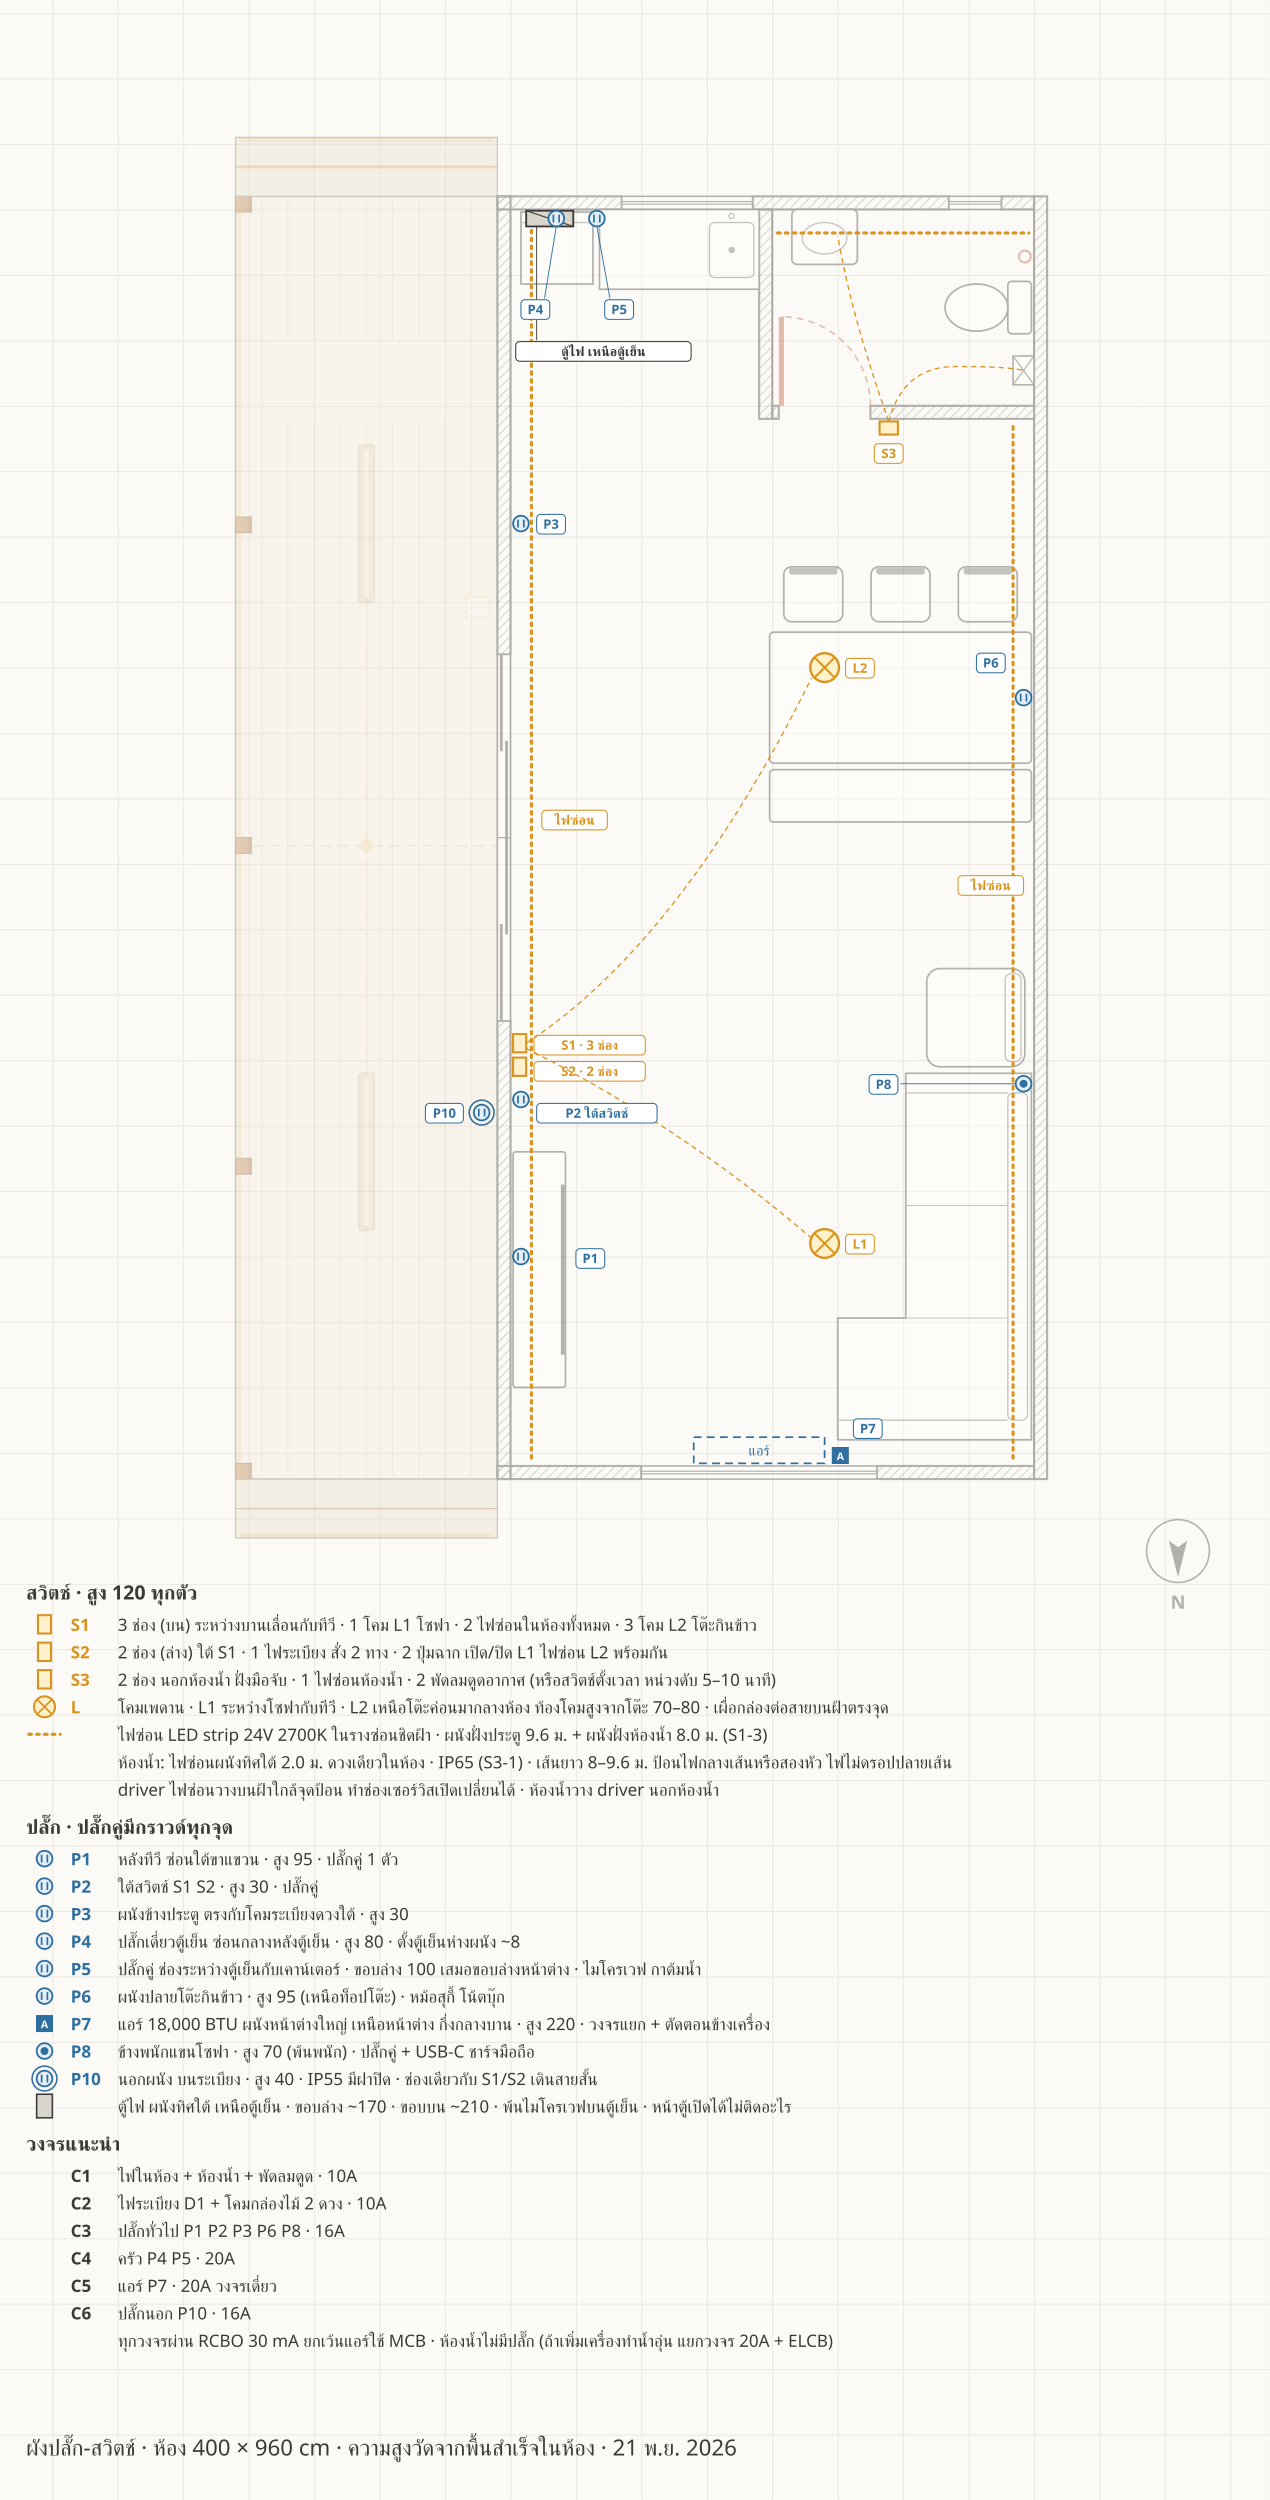
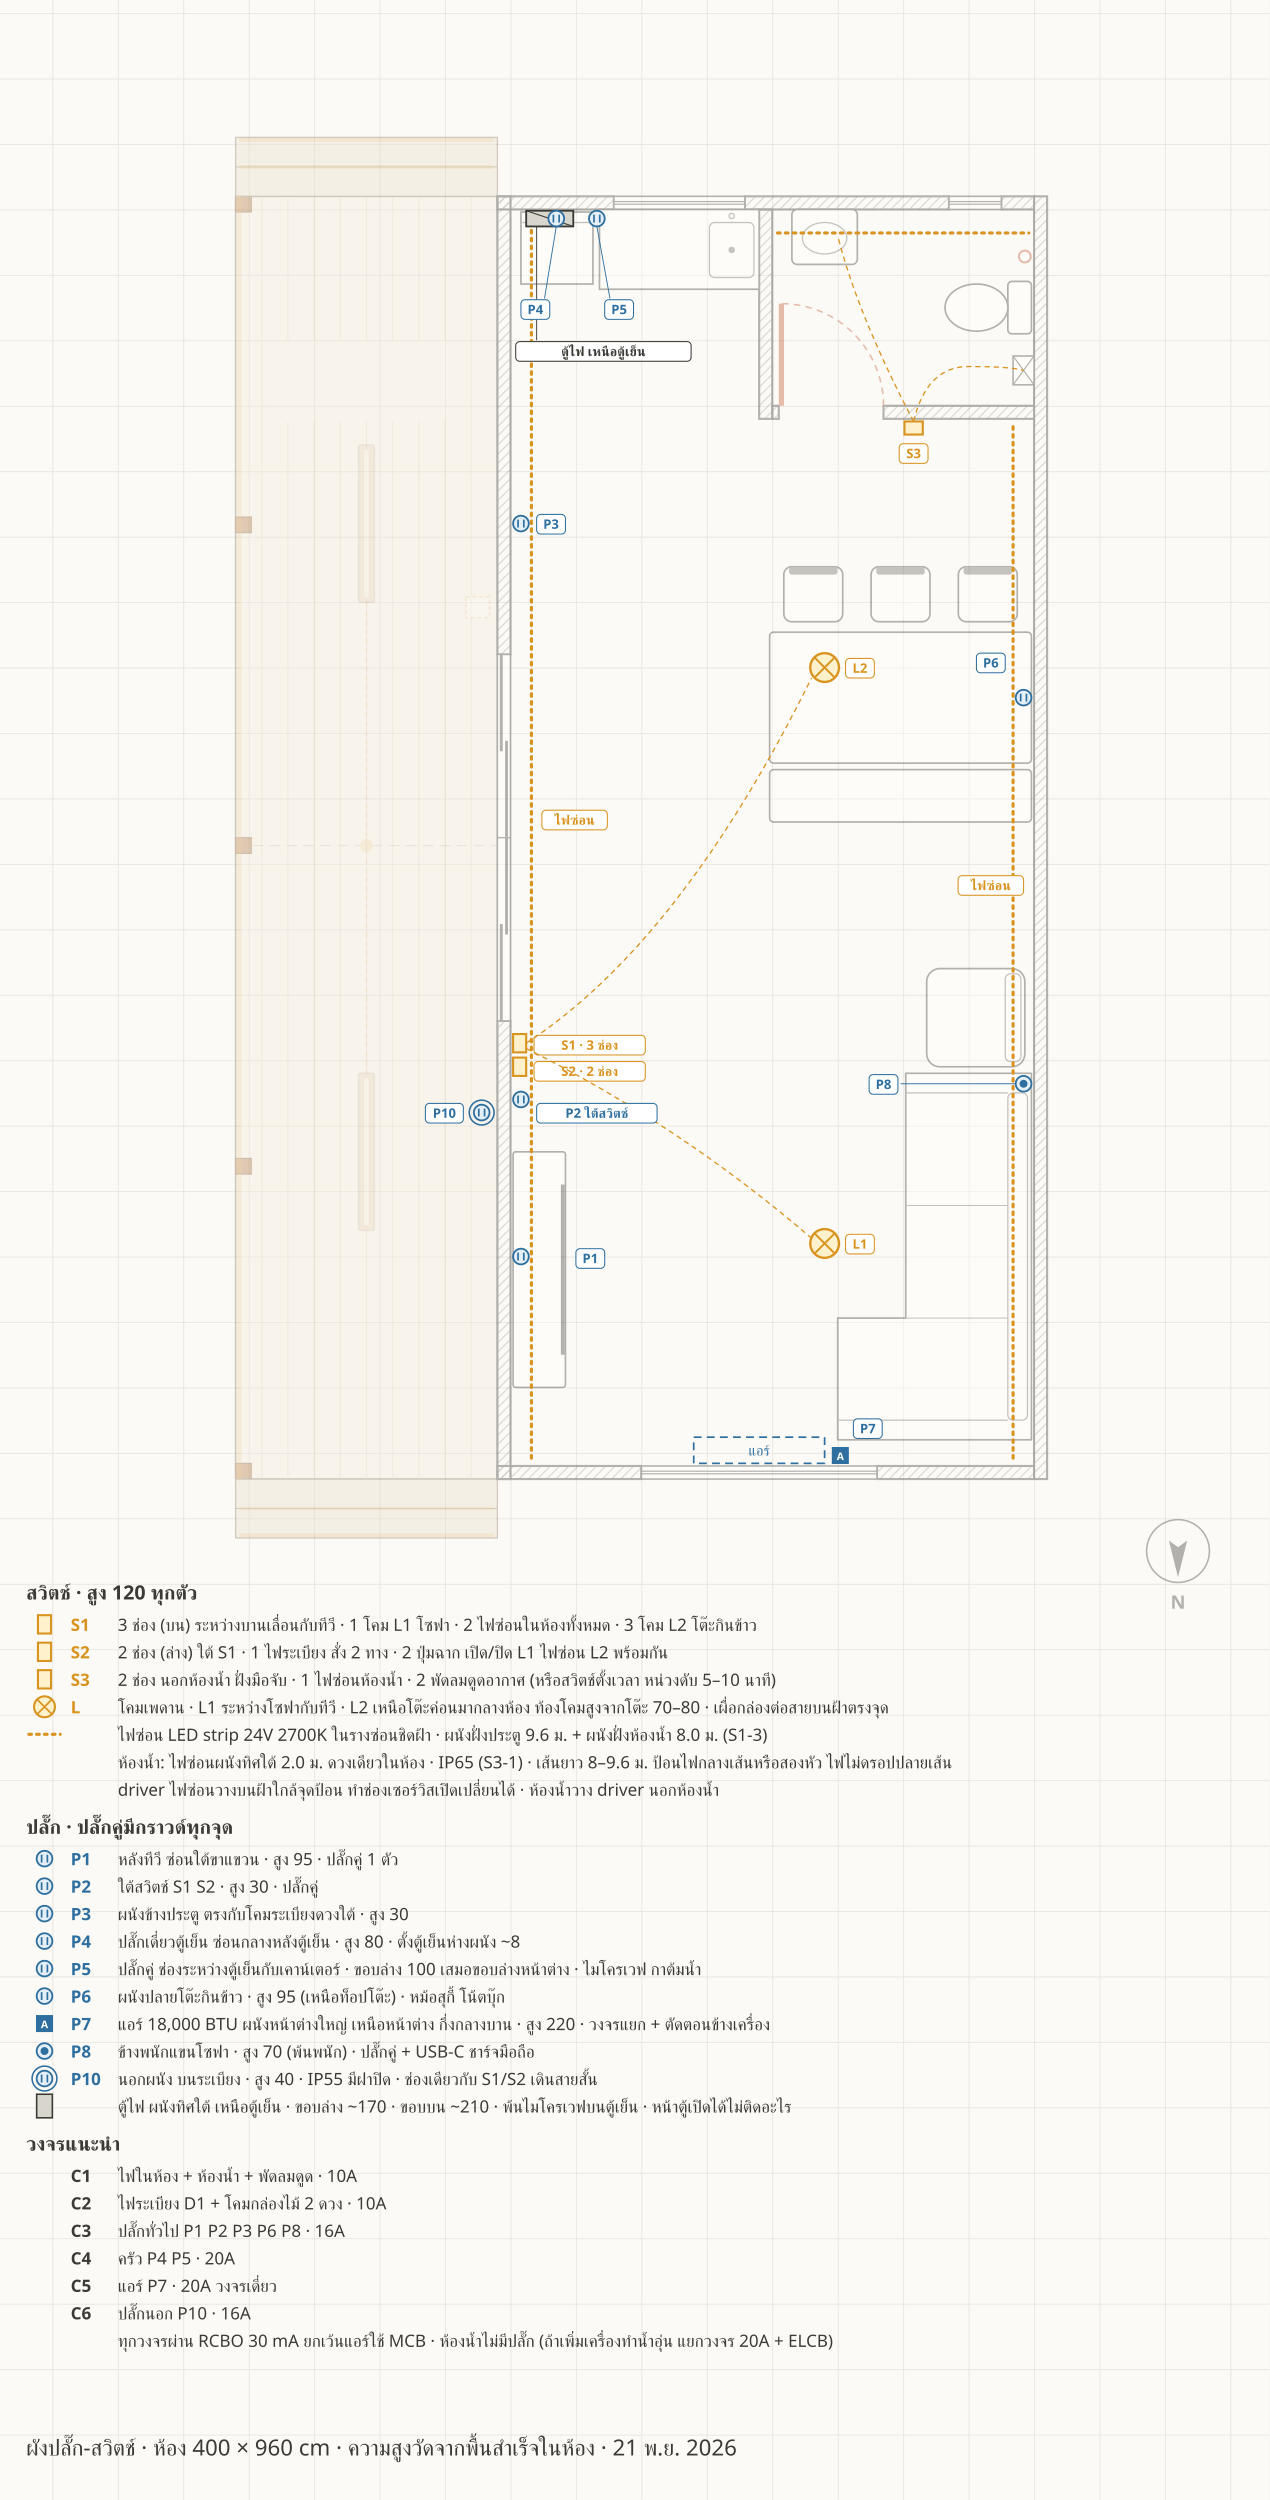
<svg xmlns="http://www.w3.org/2000/svg" viewBox="-390 -160 970 1910" width="970" height="1910" font-family="Leelawadee UI, Tahoma, sans-serif">
  <defs>
    <pattern id="grid" width="50" height="50" patternUnits="userSpaceOnUse" x="0" y="0">
      <path d="M50 0H0V50" fill="none" stroke="#e3e0d8" stroke-width="1" />
    </pattern>
    <pattern id="hatch" width="5" height="5" patternUnits="userSpaceOnUse" patternTransform="rotate(45)">
      <line x1="0" y1="0" x2="0" y2="5" stroke="#6d6a62" stroke-width="1" />
    </pattern>
  </defs>
  <rect x="-390" y="-160" width="970" height="1910" fill="#fbfaf6" />
  <rect x="-390" y="-160" width="970" height="1910" fill="url(#grid)" />
  <g opacity="0.38">
    <rect x="-210" y="-10" width="200" height="980" fill="#f1e8da" stroke="#8a7a64" stroke-width="1.3" />
    <line x1="-190" y1="-10" x2="-190" y2="970" stroke="#ddd0bc" stroke-width="0.8" />
    <line x1="-170" y1="-10" x2="-170" y2="970" stroke="#ddd0bc" stroke-width="0.8" />
    <line x1="-150" y1="-10" x2="-150" y2="970" stroke="#ddd0bc" stroke-width="0.8" />
    <line x1="-130" y1="-10" x2="-130" y2="970" stroke="#ddd0bc" stroke-width="0.8" />
    <line x1="-110" y1="-10" x2="-110" y2="970" stroke="#ddd0bc" stroke-width="0.8" />
    <line x1="-90" y1="-10" x2="-90" y2="970" stroke="#ddd0bc" stroke-width="0.8" />
    <line x1="-70" y1="-10" x2="-70" y2="970" stroke="#ddd0bc" stroke-width="0.8" />
    <line x1="-50" y1="-10" x2="-50" y2="970" stroke="#ddd0bc" stroke-width="0.8" />
    <line x1="-30" y1="-10" x2="-30" y2="970" stroke="#ddd0bc" stroke-width="0.8" />
    <rect x="-210" y="-10" width="12" height="12" fill="#b47a45" stroke="#7d5430" stroke-width="0.8" />
    <rect x="-210" y="235" width="12" height="12" fill="#b47a45" stroke="#7d5430" stroke-width="0.8" />
    <rect x="-210" y="480" width="12" height="12" fill="#b47a45" stroke="#7d5430" stroke-width="0.8" />
    <rect x="-210" y="725" width="12" height="12" fill="#b47a45" stroke="#7d5430" stroke-width="0.8" />
    <rect x="-210" y="958" width="12" height="12" fill="#b47a45" stroke="#7d5430" stroke-width="0.8" />
    <rect x="-210" y="-55" width="200" height="45" fill="#e8dcc8" stroke="#8a7a64" stroke-width="1" />
    <rect x="-210" y="970" width="200" height="45" fill="#e8dcc8" stroke="#8a7a64" stroke-width="1" />
    <line x1="-210" y1="-32.5" x2="-10" y2="-32.5" stroke="#8a7a64" stroke-width="0.8" />
    <line x1="-210" y1="992.5" x2="-10" y2="992.5" stroke="#8a7a64" stroke-width="0.8" />
    <rect x="-185" y="100" width="150" height="62" fill="#f1e8da" />
    <g opacity="0.3">
      <line x1="-207" y1="-10" x2="-207" y2="970" stroke="#d9931f" stroke-width="3" stroke-linecap="round" />
      <line x1="-206" y1="-32.5" x2="-14" y2="-32.5" stroke="#d9931f" stroke-width="3" stroke-linecap="round" />
      <line x1="-206" y1="-53" x2="-14" y2="-53" stroke="#d9931f" stroke-width="3" stroke-linecap="round" />
      <line x1="-206" y1="992.5" x2="-14" y2="992.5" stroke="#d9931f" stroke-width="3" stroke-linecap="round" />
      <line x1="-206" y1="1013" x2="-14" y2="1013" stroke="#d9931f" stroke-width="3" stroke-linecap="round" />
      <line x1="-210" y1="486" x2="-10" y2="486" stroke="#6d6a62" stroke-width="1" stroke-dasharray="8 5" />
      <line x1="-110" y1="300" x2="-110" y2="660" stroke="#d9931f" stroke-width="1.2" stroke-dasharray="4 3" />
      <rect x="-116" y="180" width="12" height="120" rx="1.5" fill="#c98b52" stroke="#7d5430" stroke-width="1.2" />
      <line x1="-110" y1="185" x2="-110" y2="295" stroke="#fff1cc" stroke-width="3" stroke-linecap="round" />
      <rect x="-116" y="660" width="12" height="120" rx="1.5" fill="#c98b52" stroke="#7d5430" stroke-width="1.2" />
      <line x1="-110" y1="665" x2="-110" y2="775" stroke="#fff1cc" stroke-width="3" stroke-linecap="round" />
      <circle cx="-110" cy="486" r="5" fill="#d9931f" />
      <rect x="-34" y="296" width="18" height="16" fill="#fff" stroke="#d9931f" stroke-width="1.4" stroke-dasharray="3 2" />
    </g>
    <rect x="-10" y="-10" width="10" height="350" fill="url(#hatch)" stroke="#3b3a36" stroke-width="1.6" />
    <rect x="-10" y="620" width="10" height="350" fill="url(#hatch)" stroke="#3b3a36" stroke-width="1.6" />
    <rect x="400" y="-10" width="10" height="980" fill="url(#hatch)" stroke="#3b3a36" stroke-width="1.6" />
-     <rect x="-10" y="-10" width="95" height="10" fill="url(#hatch)" stroke="#3b3a36" stroke-width="1.6" />
-     <rect x="185" y="-10" width="150" height="10" fill="url(#hatch)" stroke="#3b3a36" stroke-width="1.6" />
+     <rect x="-10" y="-10" width="89" height="10" fill="url(#hatch)" stroke="#3b3a36" stroke-width="1.6" />
+     <rect x="179" y="-10" width="156" height="10" fill="url(#hatch)" stroke="#3b3a36" stroke-width="1.6" />
    <rect x="375" y="-10" width="25" height="10" fill="url(#hatch)" stroke="#3b3a36" stroke-width="1.6" />
    <rect x="-10" y="960" width="110" height="10" fill="url(#hatch)" stroke="#3b3a36" stroke-width="1.6" />
    <rect x="280" y="960" width="120" height="10" fill="url(#hatch)" stroke="#3b3a36" stroke-width="1.6" />
-     <rect x="85" y="-10" width="100" height="10" fill="#fff" stroke="#3b3a36" stroke-width="1.2" />
+     <rect x="79" y="-10" width="100" height="10" fill="#fff" stroke="#3b3a36" stroke-width="1.2" />
    <g stroke="#3b3a36" stroke-width="0.9">
-       <line x1="85" y1="-6" x2="185" y2="-6" />
-       <line x1="85" y1="-4" x2="185" y2="-4" />
+       <line x1="79" y1="-6" x2="179" y2="-6" />
+       <line x1="79" y1="-4" x2="179" y2="-4" />
    </g>
    <rect x="335" y="-10" width="40" height="10" fill="#fff" stroke="#3b3a36" stroke-width="1.2" />
    <g stroke="#3b3a36" stroke-width="0.9">
      <line x1="335" y1="-6" x2="375" y2="-6" />
      <line x1="335" y1="-4" x2="375" y2="-4" />
    </g>
    <rect x="100" y="960" width="180" height="10" fill="#fff" stroke="#3b3a36" stroke-width="1.2" />
    <g stroke="#3b3a36" stroke-width="0.9">
      <line x1="100" y1="964" x2="280" y2="964" />
      <line x1="100" y1="966" x2="280" y2="966" />
    </g>
    <rect x="-10" y="340" width="10" height="280" fill="#fff" stroke="#3b3a36" stroke-width="1.2" />
    <g stroke="#3b3a36" stroke-width="2.2">
      <line x1="-7" y1="340" x2="-7" y2="414" />
      <line x1="-7" y1="546" x2="-7" y2="620" />
      <line x1="-3" y1="406" x2="-3" y2="480" />
      <line x1="-3" y1="480" x2="-3" y2="554" />
    </g>
    <line x1="-10" y1="480" x2="0" y2="480" stroke="#3b3a36" stroke-width="1" />
    <rect x="190" y="0" width="10" height="160" fill="url(#hatch)" stroke="#3b3a36" stroke-width="1.6" />
    <rect x="200" y="150" width="5" height="10" fill="url(#hatch)" stroke="#3b3a36" stroke-width="1.6" />
-     <rect x="275" y="150" width="125" height="10" fill="url(#hatch)" stroke="#3b3a36" stroke-width="1.6" />
-     <rect x="205" y="82" width="4" height="68" fill="#c0562f" />
-     <path d="M275 150 A68 68 0 0 0 207 82" fill="none" stroke="#c0562f" stroke-width="1.2" stroke-dasharray="5 4" />
+     <rect x="285" y="150" width="115" height="10" fill="url(#hatch)" stroke="#3b3a36" stroke-width="1.6" />
+     <rect x="205" y="72" width="4" height="78" fill="#c0562f" />
+     <path d="M285 150 A78 78 0 0 0 207 72" fill="none" stroke="#c0562f" stroke-width="1.2" stroke-dasharray="5 4" />
    <rect x="8" y="2" width="55" height="55" fill="#fff" stroke="#3b3a36" stroke-width="1.3" />
    <line x1="8" y1="10" x2="63" y2="10" stroke="#6d6a62" stroke-width="1" />
    <rect x="68" y="0" width="122" height="61" fill="#fff" stroke="#3b3a36" stroke-width="1.3" />
    <rect x="152" y="10" width="34" height="42" rx="4" fill="none" stroke="#6d6a62" stroke-width="1" />
    <circle cx="169" cy="31" r="2.5" fill="#6d6a62" />
    <circle cx="169" cy="5" r="2" fill="none" stroke="#6d6a62" stroke-width="1" />
    <rect x="215" y="0" width="50" height="42" rx="4" fill="#fff" stroke="#3b3a36" stroke-width="1.3" />
    <ellipse cx="240" cy="22" rx="17" ry="12" fill="none" stroke="#6d6a62" stroke-width="1" />
    <rect x="380" y="55" width="18" height="40" rx="3" fill="#fff" stroke="#3b3a36" stroke-width="1.3" />
    <ellipse cx="356" cy="75" rx="24" ry="18" fill="#fff" stroke="#3b3a36" stroke-width="1.3" />
    <circle cx="393" cy="36" r="4.5" fill="#fff" stroke="#c0562f" stroke-width="1.6" />
    <rect x="384" y="112" width="16" height="22" fill="#fff" stroke="#3b3a36" stroke-width="1.2" />
    <path d="M384 112 L400 134 M400 112 L384 134" stroke="#3b3a36" stroke-width="0.9" />
    <rect x="208.833" y="273" width="45" height="42" rx="6" fill="#fff" stroke="#3b3a36" stroke-width="1.3" />
    <rect x="212.833" y="273" width="37" height="6" rx="2" fill="#6d6a62" />
    <rect x="275.5" y="273" width="45" height="42" rx="6" fill="#fff" stroke="#3b3a36" stroke-width="1.3" />
    <rect x="279.5" y="273" width="37" height="6" rx="2" fill="#6d6a62" />
    <rect x="342.167" y="273" width="45" height="42" rx="6" fill="#fff" stroke="#3b3a36" stroke-width="1.3" />
    <rect x="346.167" y="273" width="37" height="6" rx="2" fill="#6d6a62" />
    <rect x="198" y="323" width="200" height="100" rx="3" fill="#fff" stroke="#3b3a36" stroke-width="1.3" />
    <rect x="198" y="428" width="200" height="40" rx="3" fill="#fff" stroke="#3b3a36" stroke-width="1.3" />
    <rect x="318" y="580" width="75" height="75" rx="10" fill="#fff" stroke="#3b3a36" stroke-width="1.3" />
    <rect x="378" y="584" width="12" height="67" rx="4" fill="none" stroke="#6d6a62" stroke-width="1" />
    <path d="M302 660 H398 V940 H250 V847 H302 Z" stroke-linejoin="round" fill="#fff" stroke="#3b3a36" stroke-width="1.3" />
    <rect x="380" y="675" width="15" height="250" rx="4" fill="none" stroke="#6d6a62" stroke-width="1" />
    <line x1="302" y1="675" x2="380" y2="675" stroke="#6d6a62" stroke-width="1" />
    <line x1="250" y1="925" x2="380" y2="925" stroke="#6d6a62" stroke-width="1" />
    <line x1="302" y1="761" x2="380" y2="761" stroke="#6d6a62" stroke-width="0.8" />
    <line x1="302" y1="847" x2="380" y2="847" stroke="#6d6a62" stroke-width="0.8" />
    <rect x="2" y="720" width="40" height="180" rx="2" fill="#fff" stroke="#3b3a36" stroke-width="1.3" />
    <line x1="40" y1="745" x2="40" y2="875" stroke="#3b3a36" stroke-width="3" />
    <g transform="translate(510 1025)">
      <circle r="24" fill="none" stroke="#3b3a36" stroke-width="1.2" />
      <path d="M0 20 L7 -8 L0 -3 L-7 -8 Z" fill="#3b3a36" />
      <text x="0" y="44" font-size="14" font-weight="600" text-anchor="middle" fill="#3b3a36">N</text>
    </g>
  </g>
  <rect x="2" y="630" width="10" height="14" fill="#fff1cc" stroke="#d9931f" stroke-width="1.6" />
  <rect x="2" y="648" width="10" height="14" fill="#fff1cc" stroke="#d9931f" stroke-width="1.6" />
  <rect x="18" y="631" width="85" height="15" rx="3" fill="#fff" stroke="#d9931f" stroke-width="0.8" />
  <text x="60.5" y="642" font-size="10" font-weight="600" text-anchor="middle" fill="#d9931f">S1 · 3 ช่อง</text>
  <rect x="18" y="651" width="85" height="15" rx="3" fill="#fff" stroke="#d9931f" stroke-width="0.8" />
  <text x="60.5" y="662" font-size="10" font-weight="600" text-anchor="middle" fill="#d9931f">S2 · 2 ช่อง</text>
  <line x1="16" y1="4" x2="16" y2="956" stroke="#d9931f" stroke-width="2.4" stroke-dasharray="2 4" stroke-linecap="round" />
  <line x1="384" y1="166" x2="384" y2="956" stroke="#d9931f" stroke-width="2.4" stroke-dasharray="2 4" stroke-linecap="round" />
  <line x1="204" y1="18" x2="396" y2="18" stroke="#d9931f" stroke-width="2.4" stroke-dasharray="2 4" stroke-linecap="round" />
  <rect x="342" y="509" width="50" height="15" rx="3" fill="#fff" stroke="#d9931f" stroke-width="0.8" />
  <text x="367" y="520" font-size="10" font-weight="600" text-anchor="middle" fill="#d9931f">ไฟซ่อน</text>
  <rect x="24" y="459" width="50" height="15" rx="3" fill="#fff" stroke="#d9931f" stroke-width="0.8" />
  <text x="49" y="470" font-size="10" font-weight="600" text-anchor="middle" fill="#d9931f">ไฟซ่อน</text>
-   <path d="M289 162 Q260 80 250 20" fill="none" stroke="#d9931f" stroke-width="1" stroke-dasharray="4 3" />
+   <path d="M308 162 Q265 80 250 20" fill="none" stroke="#d9931f" stroke-width="1" stroke-dasharray="4 3" />
  <path d="M12 637 Q130 560 230 358" fill="none" stroke="#d9931f" stroke-width="1" stroke-dasharray="4 3" />
  <path d="M12 641 Q130 700 230 786" fill="none" stroke="#d9931f" stroke-width="1" stroke-dasharray="4 3" />
  <circle cx="240" cy="350" r="11" fill="#fff1cc" stroke="#d9931f" stroke-width="1.8" />
  <path d="M232.2 342.2 L247.8 357.8 M247.8 342.2 L232.2 357.8" stroke="#d9931f" stroke-width="1.5" />
  <rect x="256" y="343" width="22" height="15" rx="3" fill="#fff" stroke="#d9931f" stroke-width="0.8" />
  <text x="267" y="354" font-size="10" font-weight="600" text-anchor="middle" fill="#d9931f">L2</text>
  <circle cx="240" cy="790" r="11" fill="#fff1cc" stroke="#d9931f" stroke-width="1.8" />
  <path d="M232.2 782.2 L247.8 797.8 M247.8 782.2 L232.2 797.8" stroke="#d9931f" stroke-width="1.5" />
  <rect x="256" y="783" width="22" height="15" rx="3" fill="#fff" stroke="#d9931f" stroke-width="0.8" />
  <text x="267" y="794" font-size="10" font-weight="600" text-anchor="middle" fill="#d9931f">L1</text>
-   <rect x="282" y="162" width="14" height="10" fill="#fff1cc" stroke="#d9931f" stroke-width="1.6" />
-   <rect x="278" y="179" width="22" height="15" rx="3" fill="#fff" stroke="#d9931f" stroke-width="0.8" />
-   <text x="289" y="190" font-size="10" font-weight="600" text-anchor="middle" fill="#d9931f">S3</text>
-   <path d="M289 162 Q300 120 340 120 T392 123" fill="none" stroke="#d9931f" stroke-width="1" stroke-dasharray="4 3" />
+   <rect x="301" y="162" width="14" height="10" fill="#fff1cc" stroke="#d9931f" stroke-width="1.6" />
+   <rect x="297" y="179" width="22" height="15" rx="3" fill="#fff" stroke="#d9931f" stroke-width="0.8" />
+   <text x="308" y="190" font-size="10" font-weight="600" text-anchor="middle" fill="#d9931f">S3</text>
+   <path d="M308 162 Q318 120 350 120 T392 123" fill="none" stroke="#d9931f" stroke-width="1" stroke-dasharray="4 3" />
  <rect x="12" y="1" width="36" height="12" fill="#d8d5cc" stroke="#3b3a36" stroke-width="1.4" />
  <line x1="12" y1="1" x2="48" y2="13" stroke="#3b3a36" stroke-width="0.8" />
  <line x1="20" y1="13" x2="20" y2="100" stroke="#3b3a36" stroke-width="0.7" />
  <rect x="4" y="101" width="134" height="15" rx="3" fill="#fff" stroke="#3b3a36" stroke-width="0.8" />
  <text x="71" y="112" font-size="10" font-weight="600" text-anchor="middle" fill="#3b3a36">ตู้ไฟ เหนือตู้เย็น</text>
  <circle cx="8" cy="800" r="6" fill="#e4eff8" stroke="#2f6f9f" stroke-width="1.4" />
  <g stroke="#2f6f9f" stroke-width="1.3">
    <line x1="5.8" y1="797" x2="5.8" y2="803" />
    <line x1="10.2" y1="797" x2="10.2" y2="803" />
  </g>
  <rect x="50" y="794" width="22" height="15" rx="3" fill="#fff" stroke="#2f6f9f" stroke-width="0.8" />
  <text x="61" y="805" font-size="10" font-weight="600" text-anchor="middle" fill="#2f6f9f">P1</text>
  <circle cx="8" cy="680" r="6" fill="#e4eff8" stroke="#2f6f9f" stroke-width="1.4" />
  <g stroke="#2f6f9f" stroke-width="1.3">
    <line x1="5.8" y1="677" x2="5.8" y2="683" />
    <line x1="10.2" y1="677" x2="10.2" y2="683" />
  </g>
  <rect x="20" y="683" width="92" height="15" rx="3" fill="#fff" stroke="#2f6f9f" stroke-width="0.8" />
  <text x="66" y="694" font-size="10" font-weight="600" text-anchor="middle" fill="#2f6f9f">P2 ใต้สวิตช์</text>
  <circle cx="8" cy="240" r="6" fill="#e4eff8" stroke="#2f6f9f" stroke-width="1.4" />
  <g stroke="#2f6f9f" stroke-width="1.3">
    <line x1="5.8" y1="237" x2="5.8" y2="243" />
    <line x1="10.2" y1="237" x2="10.2" y2="243" />
  </g>
  <rect x="20" y="233" width="22" height="15" rx="3" fill="#fff" stroke="#2f6f9f" stroke-width="0.8" />
  <text x="31" y="244" font-size="10" font-weight="600" text-anchor="middle" fill="#2f6f9f">P3</text>
  <circle cx="35" cy="7" r="6" fill="#e4eff8" stroke="#2f6f9f" stroke-width="1.4" />
  <g stroke="#2f6f9f" stroke-width="1.3">
    <line x1="32.8" y1="4" x2="32.8" y2="10" />
    <line x1="37.2" y1="4" x2="37.2" y2="10" />
  </g>
  <rect x="8" y="69" width="22" height="15" rx="3" fill="#fff" stroke="#2f6f9f" stroke-width="0.8" />
  <text x="19" y="80" font-size="10" font-weight="600" text-anchor="middle" fill="#2f6f9f">P4</text>
  <line x1="35" y1="13" x2="26" y2="68" stroke="#2f6f9f" stroke-width="0.7" />
  <circle cx="66" cy="7" r="6" fill="#e4eff8" stroke="#2f6f9f" stroke-width="1.4" />
  <g stroke="#2f6f9f" stroke-width="1.3">
    <line x1="63.8" y1="4" x2="63.8" y2="10" />
    <line x1="68.2" y1="4" x2="68.2" y2="10" />
  </g>
  <rect x="72" y="69" width="22" height="15" rx="3" fill="#fff" stroke="#2f6f9f" stroke-width="0.8" />
  <text x="83" y="80" font-size="10" font-weight="600" text-anchor="middle" fill="#2f6f9f">P5</text>
  <line x1="66" y1="13" x2="76" y2="68" stroke="#2f6f9f" stroke-width="0.7" />
  <circle cx="392" cy="373" r="6" fill="#e4eff8" stroke="#2f6f9f" stroke-width="1.4" />
  <g stroke="#2f6f9f" stroke-width="1.3">
    <line x1="389.8" y1="370" x2="389.8" y2="376" />
    <line x1="394.2" y1="370" x2="394.2" y2="376" />
  </g>
  <rect x="356" y="339" width="22" height="15" rx="3" fill="#fff" stroke="#2f6f9f" stroke-width="0.8" />
  <text x="367" y="350" font-size="10" font-weight="600" text-anchor="middle" fill="#2f6f9f">P6</text>
  <rect x="140" y="938" width="100" height="20" fill="none" stroke="#2f6f9f" stroke-width="1.3" stroke-dasharray="6 4" />
  <text x="190" y="952" font-size="11" font-weight="400" text-anchor="middle" fill="#2f6f9f">แอร์</text>
  <rect x="246" y="946" width="12" height="12" fill="#2f6f9f" stroke="#2f6f9f" />
  <text x="252" y="955.5" font-size="8" font-weight="700" text-anchor="middle" fill="#fff">A</text>
  <rect x="262" y="924" width="22" height="15" rx="3" fill="#fff" stroke="#2f6f9f" stroke-width="0.8" />
  <text x="273" y="935" font-size="10" font-weight="600" text-anchor="middle" fill="#2f6f9f">P7</text>
  <circle cx="392" cy="668" r="6" fill="#e4eff8" stroke="#2f6f9f" stroke-width="1.4" />
  <g stroke="#2f6f9f" stroke-width="1.3">
    <circle cx="392" cy="668" r="2.4" fill="#2f6f9f" />
  </g>
  <rect x="274" y="661" width="22" height="15" rx="3" fill="#fff" stroke="#2f6f9f" stroke-width="0.8" />
  <text x="285" y="672" font-size="10" font-weight="600" text-anchor="middle" fill="#2f6f9f">P8</text>
  <line x1="386" y1="668" x2="298" y2="668" stroke="#2f6f9f" stroke-width="0.7" />
  <circle cx="-22" cy="690" r="9.5" fill="none" stroke="#2f6f9f" stroke-width="1.2" />
  <circle cx="-22" cy="690" r="6" fill="#e4eff8" stroke="#2f6f9f" stroke-width="1.4" />
  <g stroke="#2f6f9f" stroke-width="1.3">
    <line x1="-24.2" y1="687" x2="-24.2" y2="693" />
    <line x1="-19.8" y1="687" x2="-19.8" y2="693" />
  </g>
  <rect x="-65" y="683" width="29" height="15" rx="3" fill="#fff" stroke="#2f6f9f" stroke-width="0.8" />
  <text x="-50.5" y="694" font-size="10" font-weight="600" text-anchor="middle" fill="#2f6f9f">P10</text>
  <text x="-370" y="1062" font-size="15" font-weight="600" text-anchor="start" fill="#3b3a36">สวิตช์ · สูง 120 ทุกตัว</text>
  <rect x="-361" y="1074" width="10" height="14" fill="#fff1cc" stroke="#d9931f" stroke-width="1.6" />
  <text x="-336" y="1086" font-size="13" font-weight="600" text-anchor="start" fill="#d9931f">S1</text>
  <text x="-300" y="1086" font-size="13" font-weight="400" text-anchor="start" fill="#3b3a36">3 ช่อง (บน) ระหว่างบานเลื่อนกับทีวี · 1 โคม L1 โซฟา · 2 ไฟซ่อนในห้องทั้งหมด · 3 โคม L2 โต๊ะกินข้าว</text>
  <rect x="-361" y="1095" width="10" height="14" fill="#fff1cc" stroke="#d9931f" stroke-width="1.6" />
  <text x="-336" y="1107" font-size="13" font-weight="600" text-anchor="start" fill="#d9931f">S2</text>
  <text x="-300" y="1107" font-size="13" font-weight="400" text-anchor="start" fill="#3b3a36">2 ช่อง (ล่าง) ใต้ S1 · 1 ไฟระเบียง สั่ง 2 ทาง · 2 ปุ่มฉาก เปิด/ปิด L1 ไฟซ่อน L2 พร้อมกัน</text>
  <rect x="-361" y="1116" width="10" height="14" fill="#fff1cc" stroke="#d9931f" stroke-width="1.6" />
  <text x="-336" y="1128" font-size="13" font-weight="600" text-anchor="start" fill="#d9931f">S3</text>
  <text x="-300" y="1128" font-size="13" font-weight="400" text-anchor="start" fill="#3b3a36">2 ช่อง นอกห้องน้ำ ฝั่งมือจับ · 1 ไฟซ่อนห้องน้ำ · 2 พัดลมดูดอากาศ (หรือสวิตช์ตั้งเวลา หน่วงดับ 5–10 นาที)</text>
  <circle cx="-356" cy="1144" r="8" fill="#fff1cc" stroke="#d9931f" stroke-width="1.6" />
  <path d="M-361.6 1138.4 L-350.4 1149.6 M-350.4 1138.4 L-361.6 1149.6" stroke="#d9931f" stroke-width="1.3" />
  <text x="-336" y="1149" font-size="13" font-weight="600" text-anchor="start" fill="#d9931f">L</text>
  <text x="-300" y="1149" font-size="13" font-weight="400" text-anchor="start" fill="#3b3a36">โคมเพดาน · L1 ระหว่างโซฟากับทีวี · L2 เหนือโต๊ะค่อนมากลางห้อง ท้องโคมสูงจากโต๊ะ 70–80 · เผื่อกล่องต่อสายบนฝ้าตรงจุด</text>
  <line x1="-368" y1="1165" x2="-344" y2="1165" stroke="#d9931f" stroke-width="2.4" stroke-dasharray="2 4" stroke-linecap="round" />
  <text x="-300" y="1170" font-size="13" font-weight="400" text-anchor="start" fill="#3b3a36">ไฟซ่อน LED strip 24V 2700K ในรางซ่อนชิดฝ้า · ผนังฝั่งประตู 9.6 ม. + ผนังฝั่งห้องน้ำ 8.0 ม. (S1-3)</text>
  <text x="-300" y="1191" font-size="13" font-weight="400" text-anchor="start" fill="#3b3a36">ห้องน้ำ: ไฟซ่อนผนังทิศใต้ 2.0 ม. ดวงเดียวในห้อง · IP65 (S3-1) · เส้นยาว 8–9.6 ม. ป้อนไฟกลางเส้นหรือสองหัว ไฟไม่ดรอปปลายเส้น</text>
  <text x="-300" y="1212" font-size="13" font-weight="400" text-anchor="start" fill="#3b3a36">driver ไฟซ่อนวางบนฝ้าใกล้จุดป้อน ทำช่องเซอร์วิสเปิดเปลี่ยนได้ · ห้องน้ำวาง driver นอกห้องน้ำ</text>
  <text x="-370" y="1241" font-size="15" font-weight="600" text-anchor="start" fill="#3b3a36">ปลั๊ก · ปลั๊กคู่มีกราวด์ทุกจุด</text>
  <circle cx="-356" cy="1260" r="6" fill="#e4eff8" stroke="#2f6f9f" stroke-width="1.4" />
  <g stroke="#2f6f9f" stroke-width="1.3">
    <line x1="-358.2" y1="1257" x2="-358.2" y2="1263" />
    <line x1="-353.8" y1="1257" x2="-353.8" y2="1263" />
  </g>
  <text x="-336" y="1265" font-size="13" font-weight="600" text-anchor="start" fill="#2f6f9f">P1</text>
  <text x="-300" y="1265" font-size="13" font-weight="400" text-anchor="start" fill="#3b3a36">หลังทีวี ซ่อนใต้ขาแขวน · สูง 95 · ปลั๊กคู่ 1 ตัว</text>
  <circle cx="-356" cy="1281" r="6" fill="#e4eff8" stroke="#2f6f9f" stroke-width="1.4" />
  <g stroke="#2f6f9f" stroke-width="1.3">
    <line x1="-358.2" y1="1278" x2="-358.2" y2="1284" />
    <line x1="-353.8" y1="1278" x2="-353.8" y2="1284" />
  </g>
  <text x="-336" y="1286" font-size="13" font-weight="600" text-anchor="start" fill="#2f6f9f">P2</text>
  <text x="-300" y="1286" font-size="13" font-weight="400" text-anchor="start" fill="#3b3a36">ใต้สวิตช์ S1 S2 · สูง 30 · ปลั๊กคู่</text>
  <circle cx="-356" cy="1302" r="6" fill="#e4eff8" stroke="#2f6f9f" stroke-width="1.4" />
  <g stroke="#2f6f9f" stroke-width="1.3">
    <line x1="-358.2" y1="1299" x2="-358.2" y2="1305" />
    <line x1="-353.8" y1="1299" x2="-353.8" y2="1305" />
  </g>
  <text x="-336" y="1307" font-size="13" font-weight="600" text-anchor="start" fill="#2f6f9f">P3</text>
  <text x="-300" y="1307" font-size="13" font-weight="400" text-anchor="start" fill="#3b3a36">ผนังข้างประตู ตรงกับโคมระเบียงดวงใต้ · สูง 30</text>
  <circle cx="-356" cy="1323" r="6" fill="#e4eff8" stroke="#2f6f9f" stroke-width="1.4" />
  <g stroke="#2f6f9f" stroke-width="1.3">
    <line x1="-358.2" y1="1320" x2="-358.2" y2="1326" />
    <line x1="-353.8" y1="1320" x2="-353.8" y2="1326" />
  </g>
  <text x="-336" y="1328" font-size="13" font-weight="600" text-anchor="start" fill="#2f6f9f">P4</text>
  <text x="-300" y="1328" font-size="13" font-weight="400" text-anchor="start" fill="#3b3a36">ปลั๊กเดี่ยวตู้เย็น ซ่อนกลางหลังตู้เย็น · สูง 80 · ตั้งตู้เย็นห่างผนัง ~8</text>
  <circle cx="-356" cy="1344" r="6" fill="#e4eff8" stroke="#2f6f9f" stroke-width="1.4" />
  <g stroke="#2f6f9f" stroke-width="1.3">
    <line x1="-358.2" y1="1341" x2="-358.2" y2="1347" />
    <line x1="-353.8" y1="1341" x2="-353.8" y2="1347" />
  </g>
  <text x="-336" y="1349" font-size="13" font-weight="600" text-anchor="start" fill="#2f6f9f">P5</text>
  <text x="-300" y="1349" font-size="13" font-weight="400" text-anchor="start" fill="#3b3a36">ปลั๊กคู่ ช่องระหว่างตู้เย็นกับเคาน์เตอร์ · ขอบล่าง 100 เสมอขอบล่างหน้าต่าง · ไมโครเวฟ กาต้มน้ำ</text>
  <circle cx="-356" cy="1365" r="6" fill="#e4eff8" stroke="#2f6f9f" stroke-width="1.4" />
  <g stroke="#2f6f9f" stroke-width="1.3">
    <line x1="-358.2" y1="1362" x2="-358.2" y2="1368" />
    <line x1="-353.8" y1="1362" x2="-353.8" y2="1368" />
  </g>
  <text x="-336" y="1370" font-size="13" font-weight="600" text-anchor="start" fill="#2f6f9f">P6</text>
  <text x="-300" y="1370" font-size="13" font-weight="400" text-anchor="start" fill="#3b3a36">ผนังปลายโต๊ะกินข้าว · สูง 95 (เหนือท็อปโต๊ะ) · หม้อสุกี้ โน้ตบุ๊ก</text>
  <rect x="-362" y="1380" width="12" height="12" fill="#2f6f9f" stroke="#2f6f9f" />
  <text x="-356" y="1389.5" font-size="8" font-weight="700" text-anchor="middle" fill="#fff">A</text>
  <text x="-336" y="1391" font-size="13" font-weight="600" text-anchor="start" fill="#2f6f9f">P7</text>
  <text x="-300" y="1391" font-size="13" font-weight="400" text-anchor="start" fill="#3b3a36">แอร์ 18,000 BTU ผนังหน้าต่างใหญ่ เหนือหน้าต่าง กึ่งกลางบาน · สูง 220 · วงจรแยก + ตัดตอนข้างเครื่อง</text>
  <circle cx="-356" cy="1407" r="6" fill="#e4eff8" stroke="#2f6f9f" stroke-width="1.4" />
  <g stroke="#2f6f9f" stroke-width="1.3">
    <circle cx="-356" cy="1407" r="2.4" fill="#2f6f9f" />
  </g>
  <text x="-336" y="1412" font-size="13" font-weight="600" text-anchor="start" fill="#2f6f9f">P8</text>
  <text x="-300" y="1412" font-size="13" font-weight="400" text-anchor="start" fill="#3b3a36">ข้างพนักแขนโซฟา · สูง 70 (พ้นพนัก) · ปลั๊กคู่ + USB-C ชาร์จมือถือ</text>
  <circle cx="-356" cy="1428" r="9.5" fill="none" stroke="#2f6f9f" stroke-width="1.2" />
  <circle cx="-356" cy="1428" r="6" fill="#e4eff8" stroke="#2f6f9f" stroke-width="1.4" />
  <g stroke="#2f6f9f" stroke-width="1.3">
    <line x1="-358.2" y1="1425" x2="-358.2" y2="1431" />
    <line x1="-353.8" y1="1425" x2="-353.8" y2="1431" />
  </g>
  <text x="-336" y="1433" font-size="13" font-weight="600" text-anchor="start" fill="#2f6f9f">P10</text>
  <text x="-300" y="1433" font-size="13" font-weight="400" text-anchor="start" fill="#3b3a36">นอกผนัง บนระเบียง · สูง 40 · IP55 มีฝาปิด · ช่องเดียวกับ S1/S2 เดินสายสั้น</text>
  <rect x="-362" y="1440" width="12" height="18" fill="#d8d5cc" stroke="#3b3a36" stroke-width="1.2" />
  <text x="-300" y="1454" font-size="13" font-weight="400" text-anchor="start" fill="#3b3a36">ตู้ไฟ ผนังทิศใต้ เหนือตู้เย็น · ขอบล่าง ~170 · ขอบบน ~210 · พ้นไมโครเวฟบนตู้เย็น · หน้าตู้เปิดได้ไม่ติดอะไร</text>
  <text x="-370" y="1483" font-size="15" font-weight="600" text-anchor="start" fill="#3b3a36">วงจรแนะนำ</text>
  <text x="-336" y="1507" font-size="13" font-weight="600" text-anchor="start" fill="#3b3a36">C1</text>
  <text x="-300" y="1507" font-size="13" font-weight="400" text-anchor="start" fill="#3b3a36">ไฟในห้อง + ห้องน้ำ + พัดลมดูด · 10A</text>
  <text x="-336" y="1528" font-size="13" font-weight="600" text-anchor="start" fill="#3b3a36">C2</text>
  <text x="-300" y="1528" font-size="13" font-weight="400" text-anchor="start" fill="#3b3a36">ไฟระเบียง D1 + โคมกล่องไม้ 2 ดวง · 10A</text>
  <text x="-336" y="1549" font-size="13" font-weight="600" text-anchor="start" fill="#3b3a36">C3</text>
  <text x="-300" y="1549" font-size="13" font-weight="400" text-anchor="start" fill="#3b3a36">ปลั๊กทั่วไป P1 P2 P3 P6 P8 · 16A</text>
  <text x="-336" y="1570" font-size="13" font-weight="600" text-anchor="start" fill="#3b3a36">C4</text>
  <text x="-300" y="1570" font-size="13" font-weight="400" text-anchor="start" fill="#3b3a36">ครัว P4 P5 · 20A</text>
  <text x="-336" y="1591" font-size="13" font-weight="600" text-anchor="start" fill="#3b3a36">C5</text>
  <text x="-300" y="1591" font-size="13" font-weight="400" text-anchor="start" fill="#3b3a36">แอร์ P7 · 20A วงจรเดี่ยว</text>
  <text x="-336" y="1612" font-size="13" font-weight="600" text-anchor="start" fill="#3b3a36">C6</text>
  <text x="-300" y="1612" font-size="13" font-weight="400" text-anchor="start" fill="#3b3a36">ปลั๊กนอก P10 · 16A</text>
  <text x="-300" y="1633" font-size="13" font-weight="400" text-anchor="start" fill="#3b3a36">ทุกวงจรผ่าน RCBO 30 mA ยกเว้นแอร์ใช้ MCB · ห้องน้ำไม่มีปลั๊ก (ถ้าเพิ่มเครื่องทำน้ำอุ่น แยกวงจร 20A + ELCB)</text>
  <text x="-370" y="1716" font-size="17" font-weight="400" text-anchor="start" fill="#3b3a36">ผังปลั๊ก-สวิตช์ · ห้อง 400 × 960 cm · ความสูงวัดจากพื้นสำเร็จในห้อง · 21 พ.ย. 2026</text>
</svg>
